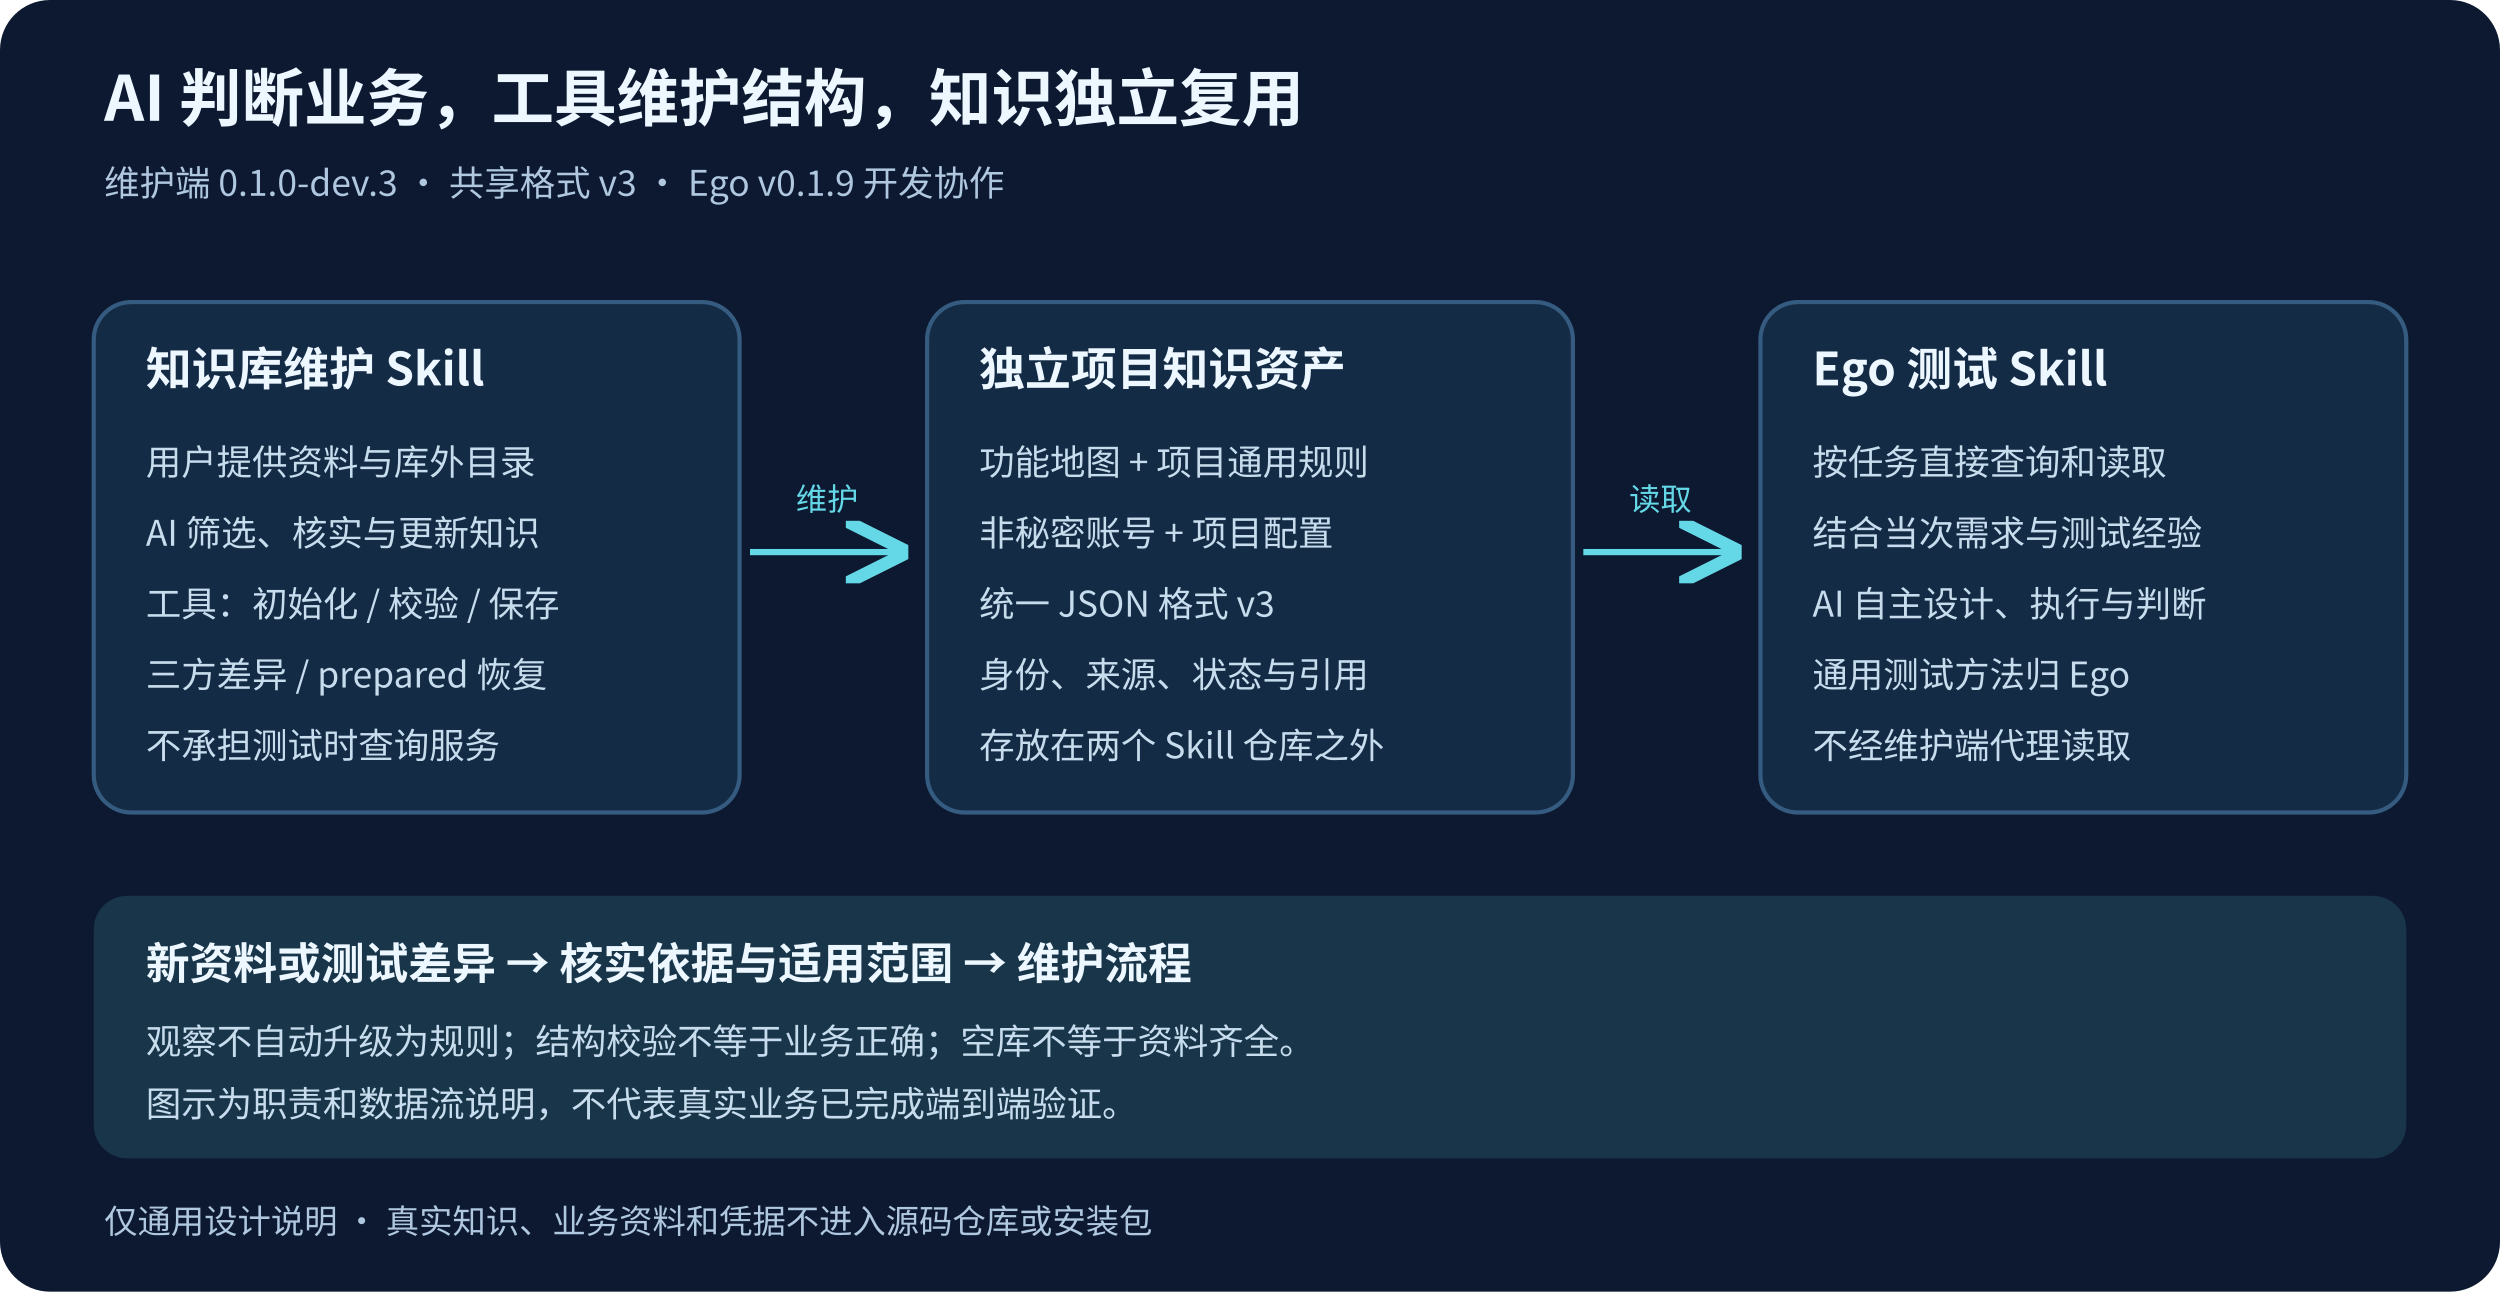
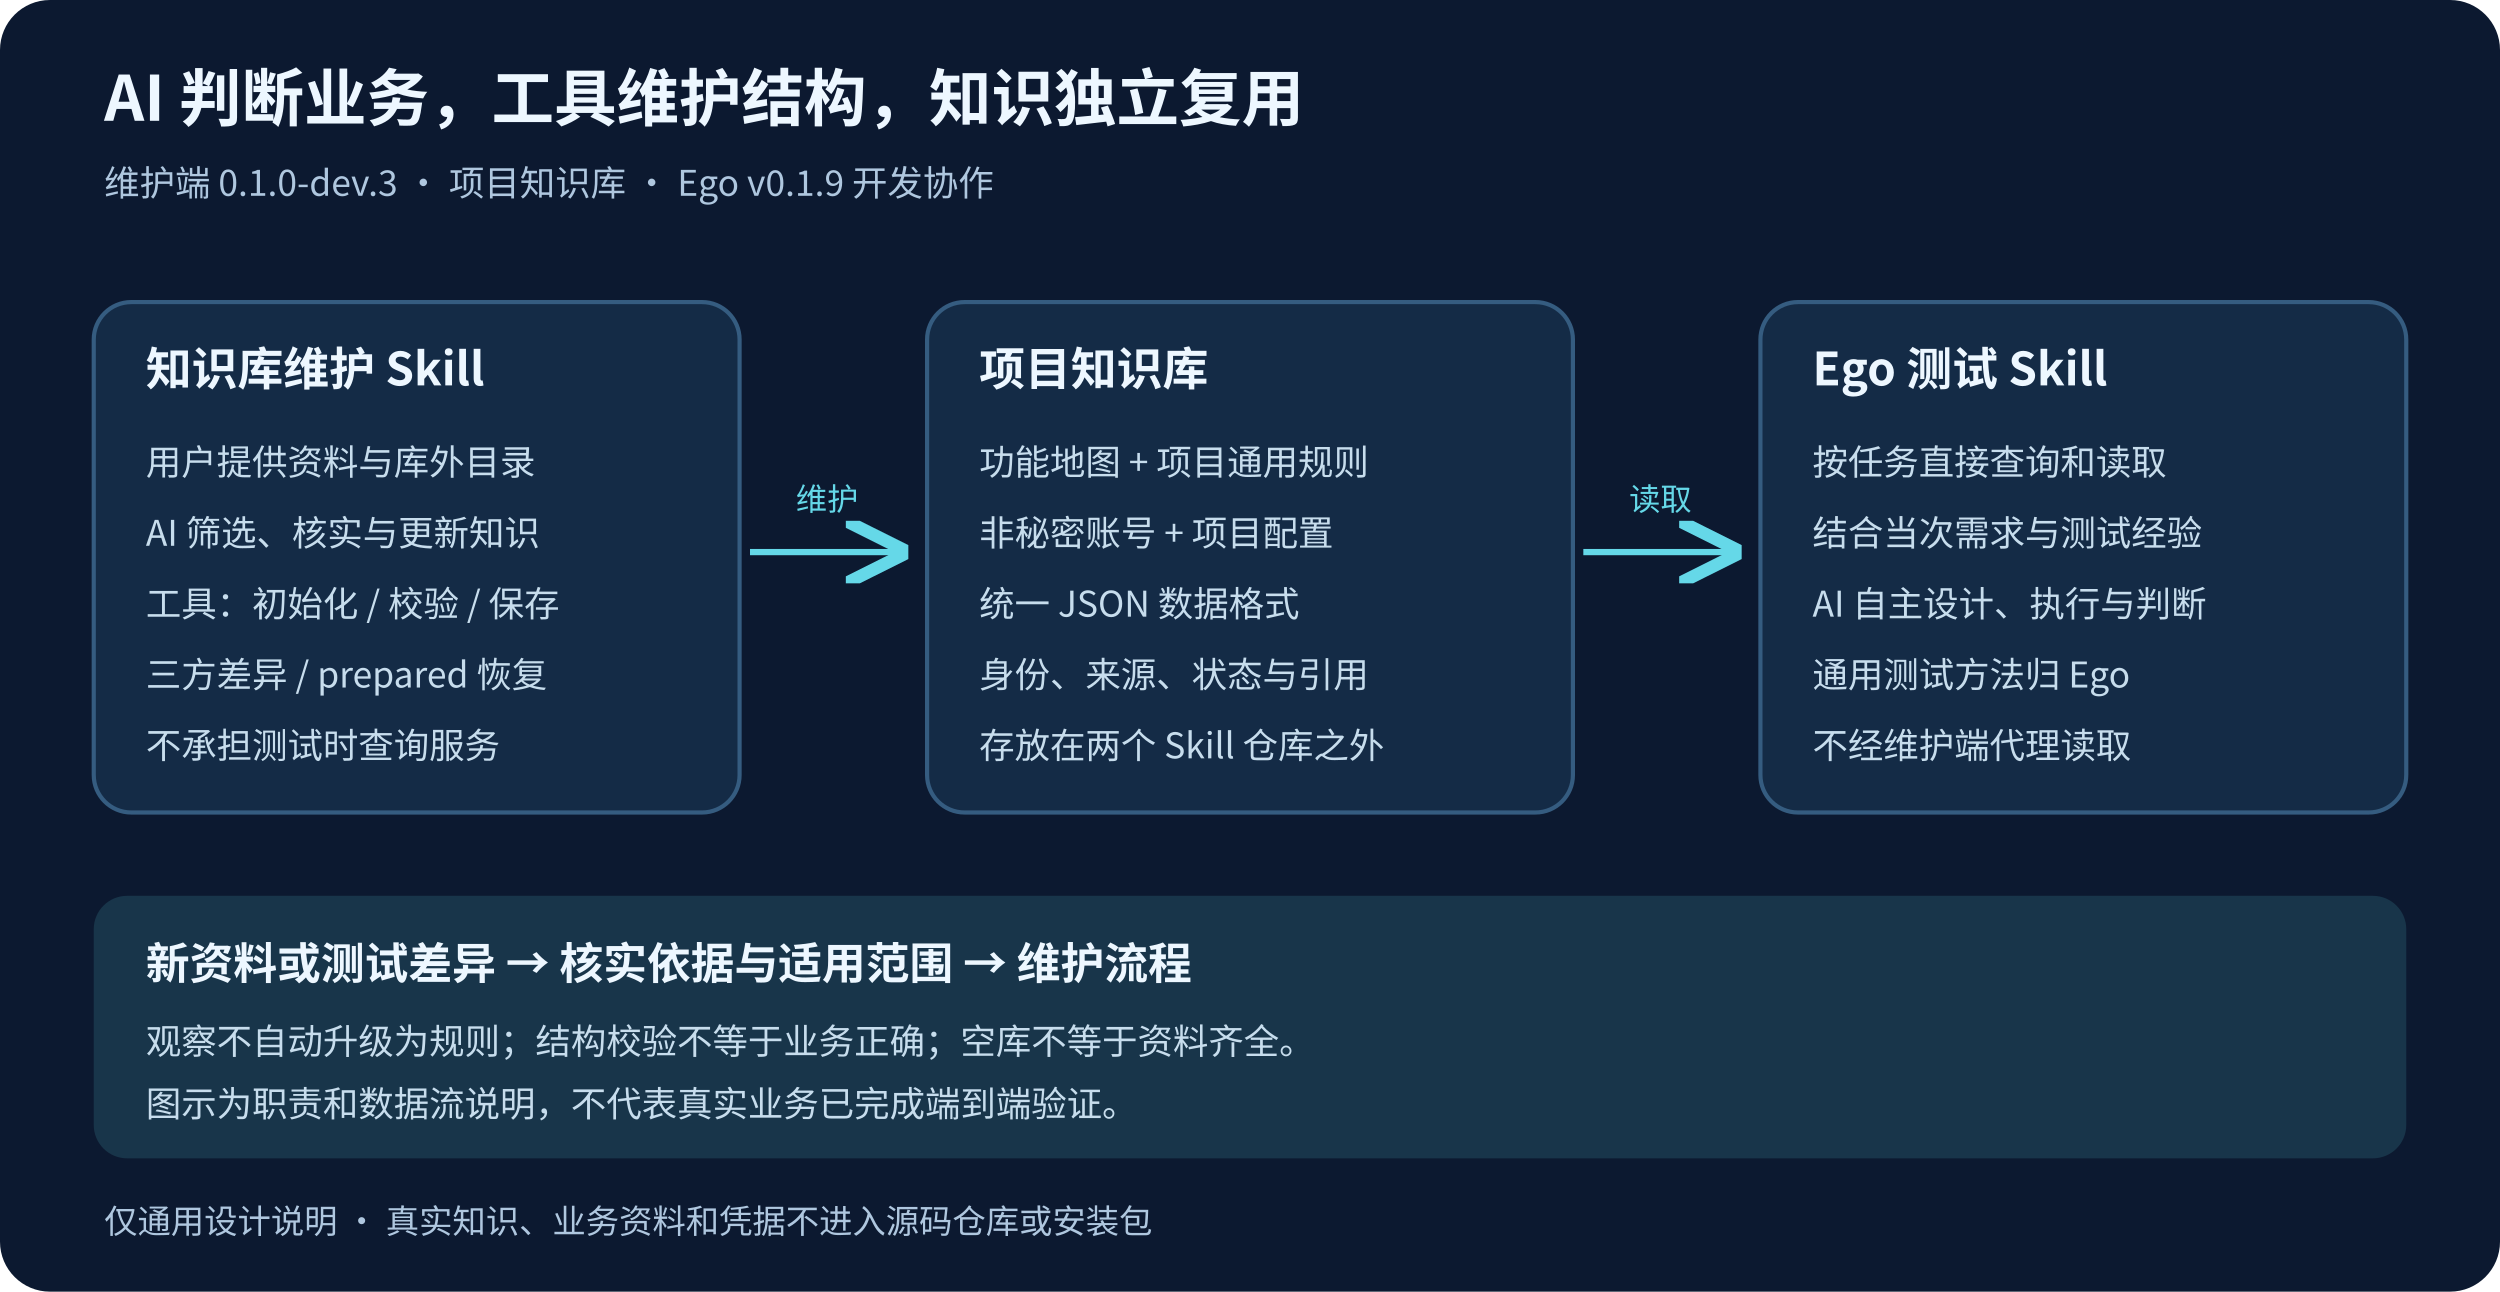
<svg xmlns="http://www.w3.org/2000/svg" width="1200" height="620" viewBox="0 0 1200 620" role="img" aria-labelledby="title desc">
  <defs>
    <marker id="arrow" markerWidth="10" markerHeight="10" refX="8" refY="5" orient="auto">
      <path d="M0 0L10 5L0 10" fill="none" stroke="#65d8e8" stroke-width="2" />
    </marker>
  </defs>
  <rect width="1200" height="620" rx="24" fill="#0c1930" />
  <g font-family="Noto Sans CJK SC, sans-serif" fill="#edf7ff">
    <text x="50" y="58" font-size="30" font-weight="700">AI 判断业务，工具维护结构，知识独立复用</text>
-     <text x="50" y="94" font-size="17" fill="#afc7df">维护端 0.1.0-dev.3 · 共享格式 v3 · Ego v0.1.9 开发协作</text>
+     <text x="50" y="94" font-size="17" fill="#afc7df">维护端 0.1.0-dev.3 · 项目知识库 · Ego v0.1.9 开发协作</text>
    <g stroke="#355c80" stroke-width="2" fill="#142b46">
      <rect x="45" y="145" width="310" height="245" rx="18" />
      <rect x="445" y="145" width="310" height="245" rx="18" />
      <rect x="845" y="145" width="310" height="245" rx="18" />
    </g>
    <g font-size="22" font-weight="700">
      <text x="70" y="185">知识库维护 Skill</text>
-       <text x="470" y="185">独立项目知识资产</text>
+       <text x="470" y="185">项目知识库</text>
      <text x="870" y="185">Ego 测试 Skill</text>
    </g>
    <g font-size="17" fill="#c7dded">
      <text x="70" y="228">用户提供资料与库外目录</text>
      <text x="70" y="262">AI 筛选、核实与更新知识</text>
      <text x="70" y="296">工具：初始化 / 校验 / 保存</text>
      <text x="70" y="330">三方差异 / prepared 恢复</text>
      <text x="70" y="364">不承担测试时查询服务</text>
      <text x="470" y="228">功能地图 + 项目通用规则</text>
      <text x="470" y="262">非秘密账号 + 项目配置</text>
-       <text x="470" y="296">统一 JSON 格式 v3</text>
+       <text x="470" y="296">统一 JSON 数据格式</text>
      <text x="470" y="330">身份、来源、状态与引用</text>
      <text x="470" y="364">存放在两个 Skill 仓库之外</text>
      <text x="870" y="228">按任务直接查询和读取</text>
      <text x="870" y="262">结合当次需求与测试经验</text>
      <text x="870" y="296">AI 自主设计、执行与判断</text>
      <text x="870" y="330">通用测试方法归 Ego</text>
      <text x="870" y="364">不经维护端代理读取</text>
    </g>
    <g stroke="#65d8e8" stroke-width="3" fill="none" marker-end="url(#arrow)">
      <path d="M360 265H430" />
      <path d="M760 265H830" />
    </g>
    <g font-size="15" text-anchor="middle" fill="#65d8e8">
      <text x="397" y="245">维护</text>
      <text x="797" y="245">读取</text>
    </g>
    <rect x="45" y="430" width="1110" height="126" rx="16" fill="#18354a" />
    <text x="70" y="470" font-size="21" font-weight="700">新资料或测试差异 → 核实依据与适用范围 → 维护流程</text>
    <text x="70" y="506" font-size="17" fill="#c7dded">观察不自动升级为规则；结构校验不等于业务正确；空库不等于资料齐全。</text>
    <text x="70" y="536" font-size="17" fill="#c7dded">图示为职责和数据流说明，不代表真实业务已完成端到端验证。</text>
    <text x="50" y="592" font-size="16" fill="#afc7df">仅通用设计说明 · 真实知识、业务资料和凭据不进入源码仓库或安装包</text>
  </g>
</svg>
